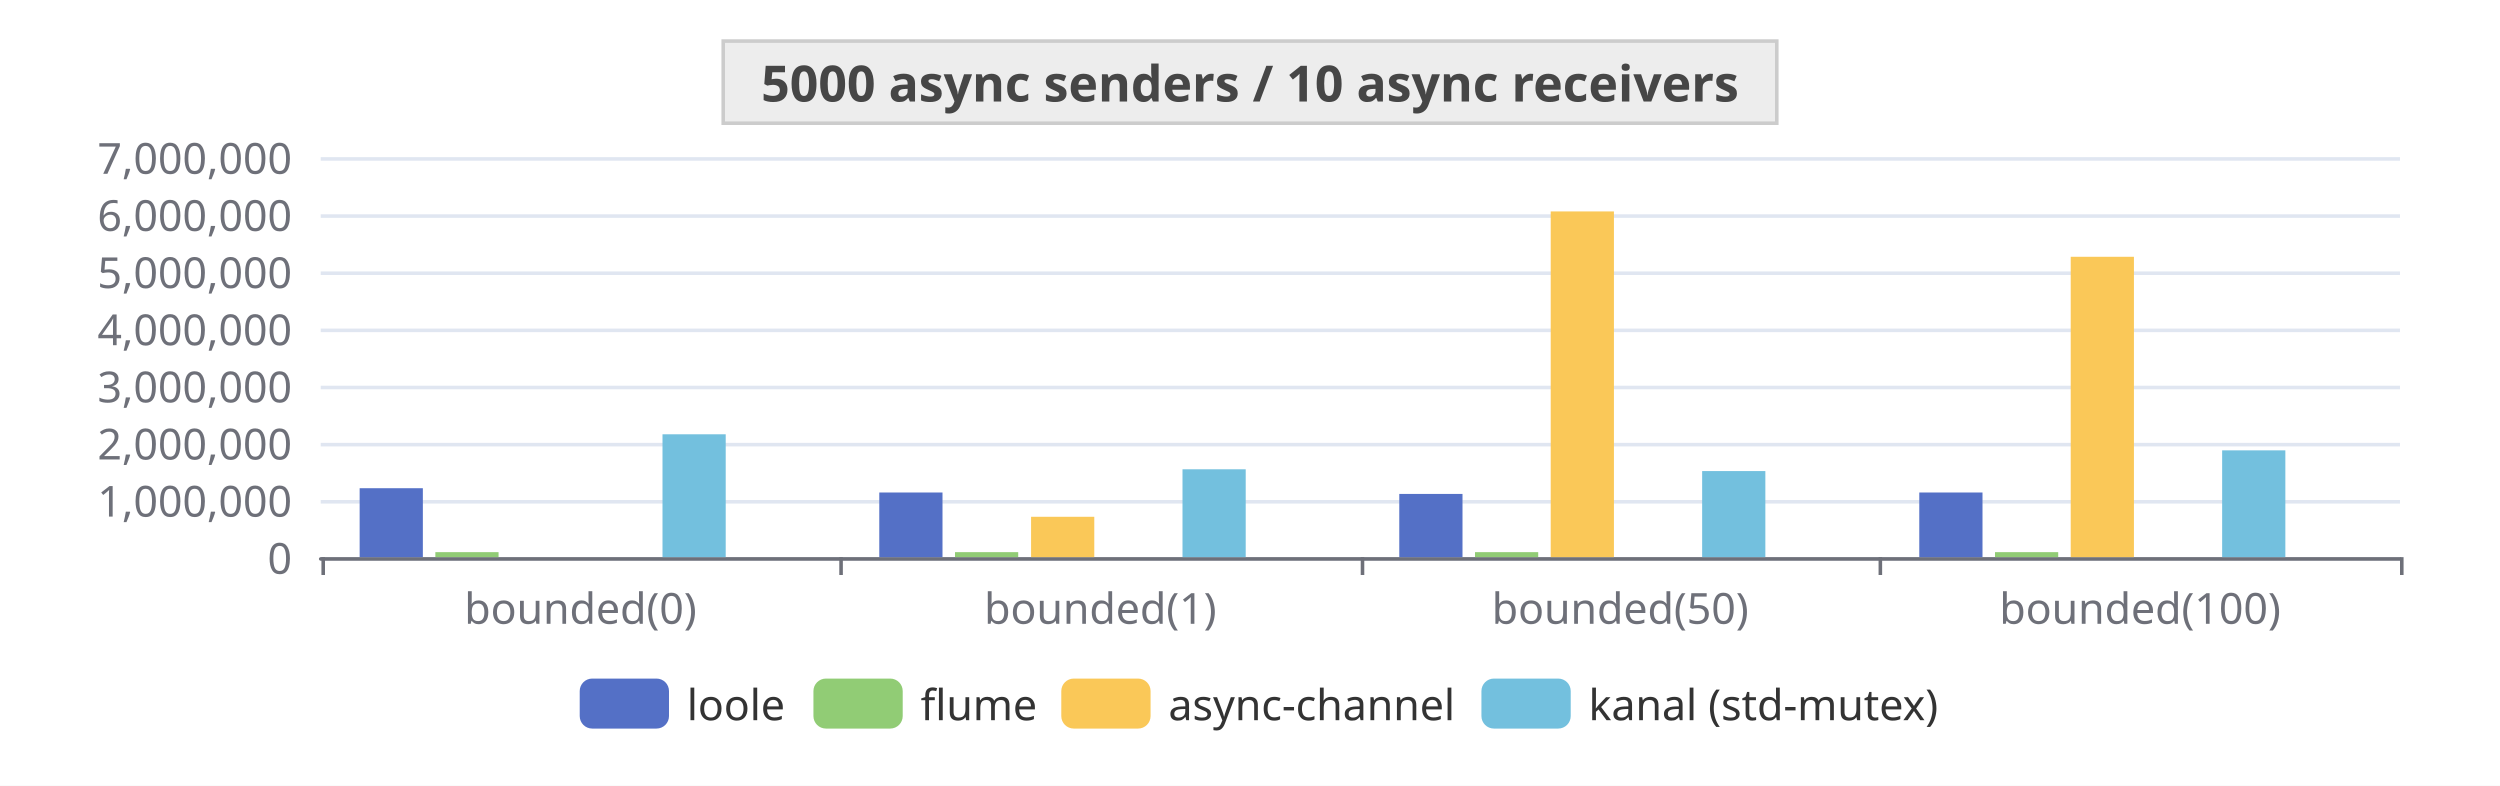
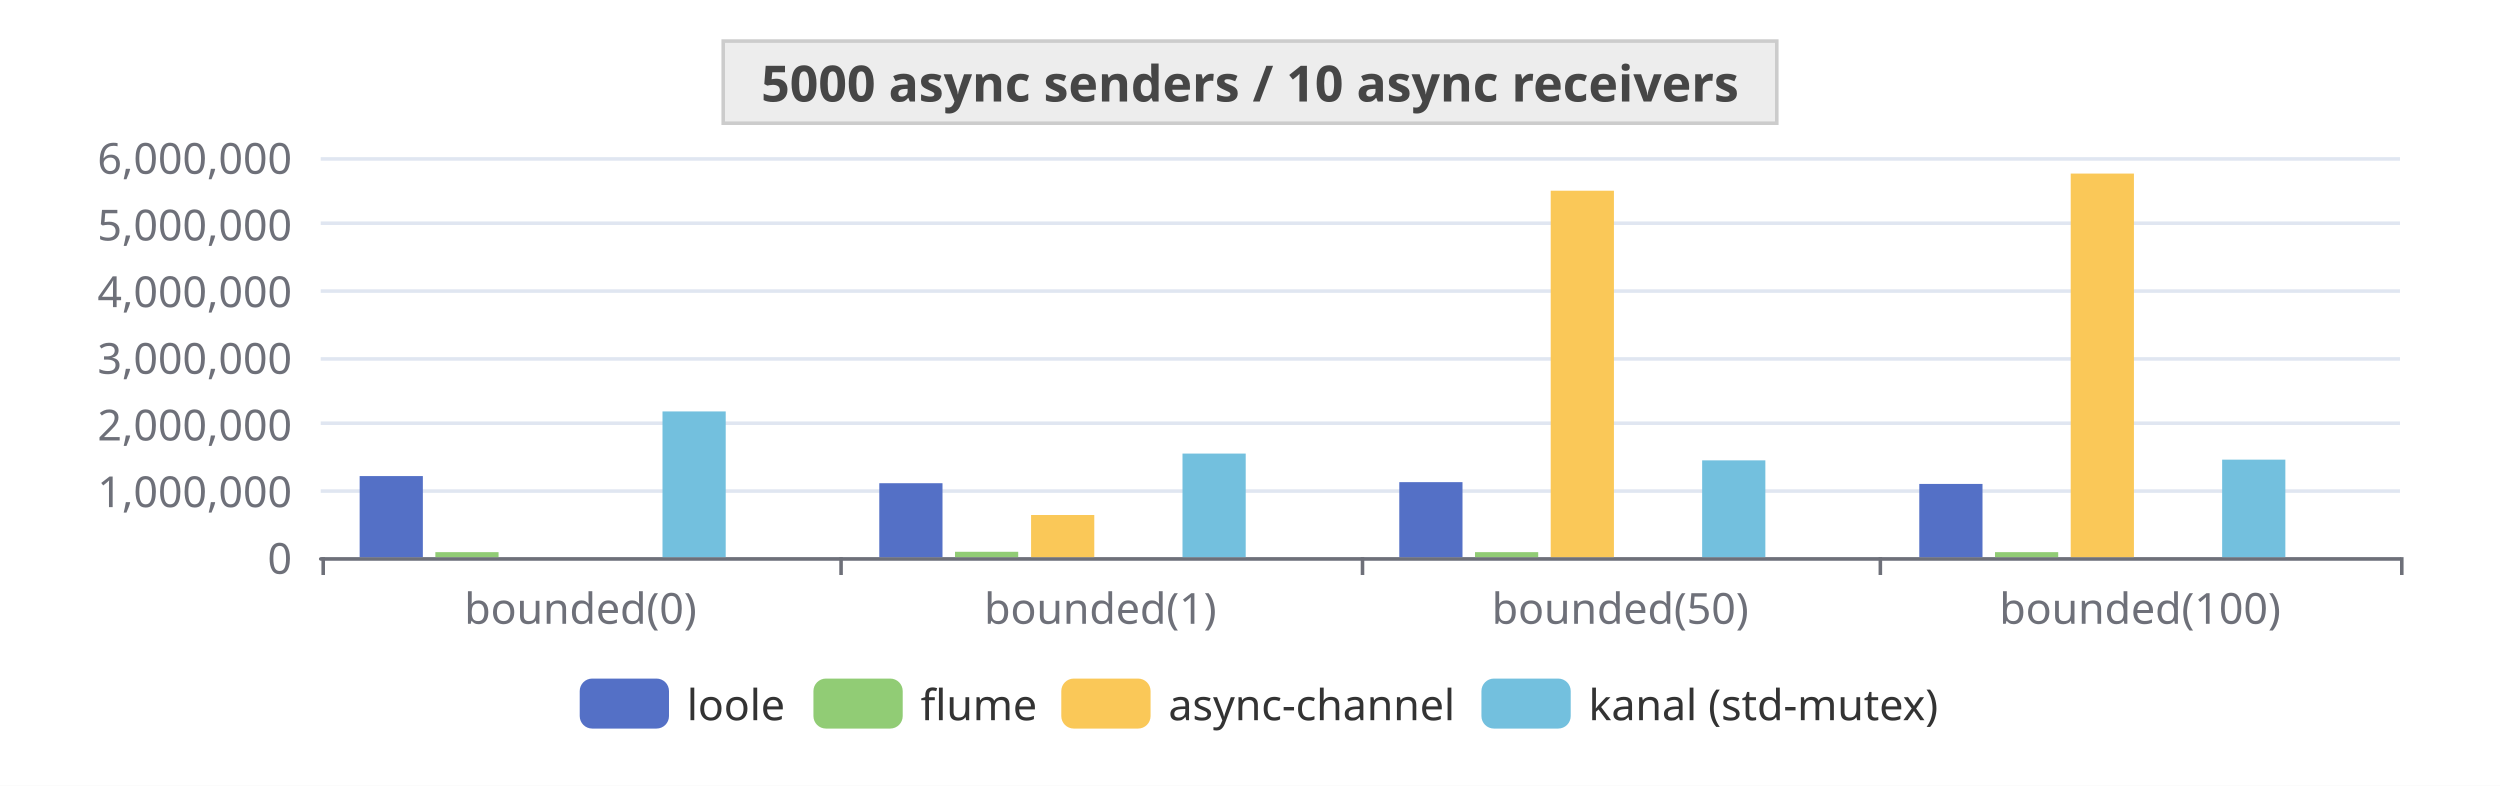
<svg xmlns="http://www.w3.org/2000/svg" width="700" height="220" version="1.1" baseProfile="full" viewBox="0 0 700 220">
  <rect width="700" height="220" x="0" y="0" id="0" fill="white" />
  <path d="M89.8 156.5L672 156.5" fill="none" stroke="#E0E6F1" />
-   <path d="M89.8 140.5L672 140.5" fill="none" stroke="#E0E6F1" />
-   <path d="M89.8 124.5L672 124.5" fill="none" stroke="#E0E6F1" />
-   <path d="M89.8 108.5L672 108.5" fill="none" stroke="#E0E6F1" />
-   <path d="M89.8 92.5L672 92.5" fill="none" stroke="#E0E6F1" />
-   <path d="M89.8 76.5L672 76.5" fill="none" stroke="#E0E6F1" />
-   <path d="M89.8 60.5L672 60.5" fill="none" stroke="#E0E6F1" />
+   <path d="M89.8 137.5L672 137.5" fill="none" stroke="#E0E6F1" />
+   <path d="M89.8 118.5L672 118.5" fill="none" stroke="#E0E6F1" />
+   <path d="M89.8 100.5L672 100.5" fill="none" stroke="#E0E6F1" />
+   <path d="M89.8 81.5L672 81.5" fill="none" stroke="#E0E6F1" />
+   <path d="M89.8 62.5L672 62.5" fill="none" stroke="#E0E6F1" />
  <path d="M89.8 44.5L672 44.5" fill="none" stroke="#E0E6F1" />
  <path d="M89.8 156.5L672 156.5" fill="none" stroke="#6E7079" stroke-linecap="round" />
  <path d="M90.5 156L90.5 161" fill="none" stroke="#6E7079" />
  <path d="M235.5 156L235.5 161" fill="none" stroke="#6E7079" />
  <path d="M381.5 156L381.5 161" fill="none" stroke="#6E7079" />
  <path d="M526.5 156L526.5 161" fill="none" stroke="#6E7079" />
  <path d="M672.5 156L672.5 161" fill="none" stroke="#6E7079" />
  <text dominant-baseline="central" text-anchor="end" style="font-size:12px;font-family:sans-serif;" transform="translate(81.76 156)" fill="#6E7079">0</text>
-   <text dominant-baseline="central" text-anchor="end" style="font-size:12px;font-family:sans-serif;" transform="translate(81.76 140)" fill="#6E7079">1,000,000</text>
-   <text dominant-baseline="central" text-anchor="end" style="font-size:12px;font-family:sans-serif;" transform="translate(81.76 124)" fill="#6E7079">2,000,000</text>
-   <text dominant-baseline="central" text-anchor="end" style="font-size:12px;font-family:sans-serif;" transform="translate(81.76 108)" fill="#6E7079">3,000,000</text>
-   <text dominant-baseline="central" text-anchor="end" style="font-size:12px;font-family:sans-serif;" transform="translate(81.76 92)" fill="#6E7079">4,000,000</text>
-   <text dominant-baseline="central" text-anchor="end" style="font-size:12px;font-family:sans-serif;" transform="translate(81.76 76)" fill="#6E7079">5,000,000</text>
-   <text dominant-baseline="central" text-anchor="end" style="font-size:12px;font-family:sans-serif;" transform="translate(81.76 60)" fill="#6E7079">6,000,000</text>
-   <text dominant-baseline="central" text-anchor="end" style="font-size:12px;font-family:sans-serif;" transform="translate(81.76 44)" fill="#6E7079">7,000,000</text>
+   <text dominant-baseline="central" text-anchor="end" style="font-size:12px;font-family:sans-serif;" transform="translate(81.76 137.3333)" fill="#6E7079">1,000,000</text>
+   <text dominant-baseline="central" text-anchor="end" style="font-size:12px;font-family:sans-serif;" transform="translate(81.76 118.6667)" fill="#6E7079">2,000,000</text>
+   <text dominant-baseline="central" text-anchor="end" style="font-size:12px;font-family:sans-serif;" transform="translate(81.76 100)" fill="#6E7079">3,000,000</text>
+   <text dominant-baseline="central" text-anchor="end" style="font-size:12px;font-family:sans-serif;" transform="translate(81.76 81.3333)" fill="#6E7079">4,000,000</text>
+   <text dominant-baseline="central" text-anchor="end" style="font-size:12px;font-family:sans-serif;" transform="translate(81.76 62.6667)" fill="#6E7079">5,000,000</text>
+   <text dominant-baseline="central" text-anchor="end" style="font-size:12px;font-family:sans-serif;" transform="translate(81.76 44)" fill="#6E7079">6,000,000</text>
  <text dominant-baseline="central" text-anchor="middle" style="font-size:12px;font-family:sans-serif;" y="6" transform="translate(162.54 164)" fill="#6E7079">bounded(0)</text>
  <text dominant-baseline="central" text-anchor="middle" style="font-size:12px;font-family:sans-serif;" y="6" transform="translate(308.1 164)" fill="#6E7079">bounded(1)</text>
  <text dominant-baseline="central" text-anchor="middle" style="font-size:12px;font-family:sans-serif;" y="6" transform="translate(453.66 164)" fill="#6E7079">bounded(50)</text>
  <text dominant-baseline="central" text-anchor="middle" style="font-size:12px;font-family:sans-serif;" y="6" transform="translate(599.22 164)" fill="#6E7079">bounded(100)</text>
-   <path d="M100.7 156l17.7 0l0 -19.3l-17.7 0Z" fill="#5470c6" />
-   <path d="M246.2 156l17.7 0l0 -18.1l-17.7 0Z" fill="#5470c6" />
-   <path d="M391.8 156l17.7 0l0 -17.7l-17.7 0Z" fill="#5470c6" />
-   <path d="M537.4 156l17.7 0l0 -18.1l-17.7 0Z" fill="#5470c6" />
+   <path d="M100.7 156l17.7 0l0 -22.7l-17.7 0Z" fill="#5470c6" />
+   <path d="M246.2 156l17.7 0l0 -20.7l-17.7 0Z" fill="#5470c6" />
+   <path d="M391.8 156l17.7 0l0 -21l-17.7 0Z" fill="#5470c6" />
+   <path d="M537.4 156l17.7 0l0 -20.5l-17.7 0Z" fill="#5470c6" />
  <path d="M121.9 156l17.7 0l0 -1.4l-17.7 0Z" fill="#91cc75" />
-   <path d="M267.4 156l17.7 0l0 -1.4l-17.7 0Z" fill="#91cc75" />
+   <path d="M267.4 156l17.7 0l0 -1.5l-17.7 0Z" fill="#91cc75" />
  <path d="M413 156l17.7 0l0 -1.4l-17.7 0Z" fill="#91cc75" />
  <path d="M558.6 156l17.7 0l0 -1.4l-17.7 0Z" fill="#91cc75" />
  <path d="M143.1 156l17.7 0l0 0l-17.7 0Z" fill="#fac858" />
-   <path d="M288.7 156l17.7 0l0 -11.3l-17.7 0Z" fill="#fac858" />
-   <path d="M434.2 156l17.7 0l0 -96.8l-17.7 0Z" fill="#fac858" />
-   <path d="M579.8 156l17.7 0l0 -84.1l-17.7 0Z" fill="#fac858" />
+   <path d="M288.7 156l17.7 0l0 -11.8l-17.7 0Z" fill="#fac858" />
+   <path d="M434.2 156l17.7 0l0 -102.6l-17.7 0Z" fill="#fac858" />
+   <path d="M579.8 156l17.7 0l0 -107.4l-17.7 0Z" fill="#fac858" />
  <path d="M164.3 156l17.7 0l0 0l-17.7 0Z" fill="#ee6666" />
  <path d="M309.9 156l17.7 0l0 0l-17.7 0Z" fill="#ee6666" />
  <path d="M455.4 156l17.7 0l0 0l-17.7 0Z" fill="#ee6666" />
  <path d="M601 156l17.7 0l0 0l-17.7 0Z" fill="#ee6666" />
-   <path d="M185.5 156l17.7 0l0 -34.4l-17.7 0Z" fill="#73c0de" />
-   <path d="M331.1 156l17.7 0l0 -24.6l-17.7 0Z" fill="#73c0de" />
-   <path d="M476.6 156l17.7 0l0 -24.1l-17.7 0Z" fill="#73c0de" />
-   <path d="M622.2 156l17.7 0l0 -29.9l-17.7 0Z" fill="#73c0de" />
+   <path d="M185.5 156l17.7 0l0 -40.8l-17.7 0Z" fill="#73c0de" />
+   <path d="M331.1 156l17.7 0l0 -29l-17.7 0Z" fill="#73c0de" />
+   <path d="M476.6 156l17.7 0l0 -27.1l-17.7 0Z" fill="#73c0de" />
+   <path d="M622.2 156l17.7 0l0 -27.3l-17.7 0Z" fill="#73c0de" />
  <path d="M206.7 156l17.7 0l0 0l-17.7 0Z" fill="#3ba272" />
  <path d="M352.3 156l17.7 0l0 0l-17.7 0Z" fill="#3ba272" />
  <path d="M497.8 156l17.7 0l0 0l-17.7 0Z" fill="#3ba272" />
  <path d="M643.4 156l17.7 0l0 0l-17.7 0Z" fill="#3ba272" />
  <path d="M-5 -5l385.4 0l0 24l-385.4 0Z" transform="translate(162.32 190)" fill="rgb(0,0,0)" fill-opacity="0" stroke="#ccc" stroke-width="0" />
  <path d="M3.5 0L21.5 0A3.5 3.5 0 0 1 25 3.5L25 10.5A3.5 3.5 0 0 1 21.5 14L3.5 14A3.5 3.5 0 0 1 0 10.5L0 3.5A3.5 3.5 0 0 1 3.5 0" transform="translate(162.32 190)" fill="#5470c6" />
  <text dominant-baseline="central" text-anchor="start" style="font-size:12px;font-family:sans-serif;" x="30" y="7" transform="translate(162.32 190)" fill="#333">loole</text>
  <path d="M3.5 0L21.5 0A3.5 3.5 0 0 1 25 3.5L25 10.5A3.5 3.5 0 0 1 21.5 14L3.5 14A3.5 3.5 0 0 1 0 10.5L0 3.5A3.5 3.5 0 0 1 3.5 0" transform="translate(227.76 190)" fill="#91cc75" />
  <text dominant-baseline="central" text-anchor="start" style="font-size:12px;font-family:sans-serif;" x="30" y="7" transform="translate(227.76 190)" fill="#333">flume</text>
  <path d="M3.5 0L21.5 0A3.5 3.5 0 0 1 25 3.5L25 10.5A3.5 3.5 0 0 1 21.5 14L3.5 14A3.5 3.5 0 0 1 0 10.5L0 3.5A3.5 3.5 0 0 1 3.5 0" transform="translate(297.16 190)" fill="#fac858" />
  <text dominant-baseline="central" text-anchor="start" style="font-size:12px;font-family:sans-serif;" x="30" y="7" transform="translate(297.16 190)" fill="#333">async-channel</text>
  <path d="M3.5 0L21.5 0A3.5 3.5 0 0 1 25 3.5L25 10.5A3.5 3.5 0 0 1 21.5 14L3.5 14A3.5 3.5 0 0 1 0 10.5L0 3.5A3.5 3.5 0 0 1 3.5 0" transform="translate(414.8 190)" fill="#73c0de" />
  <text dominant-baseline="central" text-anchor="start" style="font-size:12px;font-family:sans-serif;" xml:space="preserve" x="30" y="7" transform="translate(414.8 190)" fill="#333">kanal (std-mutex)</text>
  <path d="M-147.5 -4.5l295 0l0 23l-295 0Z" transform="translate(350 16)" fill="#ddd8" stroke="#ccc" />
  <text dominant-baseline="central" text-anchor="middle" style="font-size:14px;font-family:sans-serif;font-weight:bold;" xml:space="preserve" y="7" transform="translate(350 16)" fill="#464646">5000 async senders / 10 async receivers</text>
</svg>
